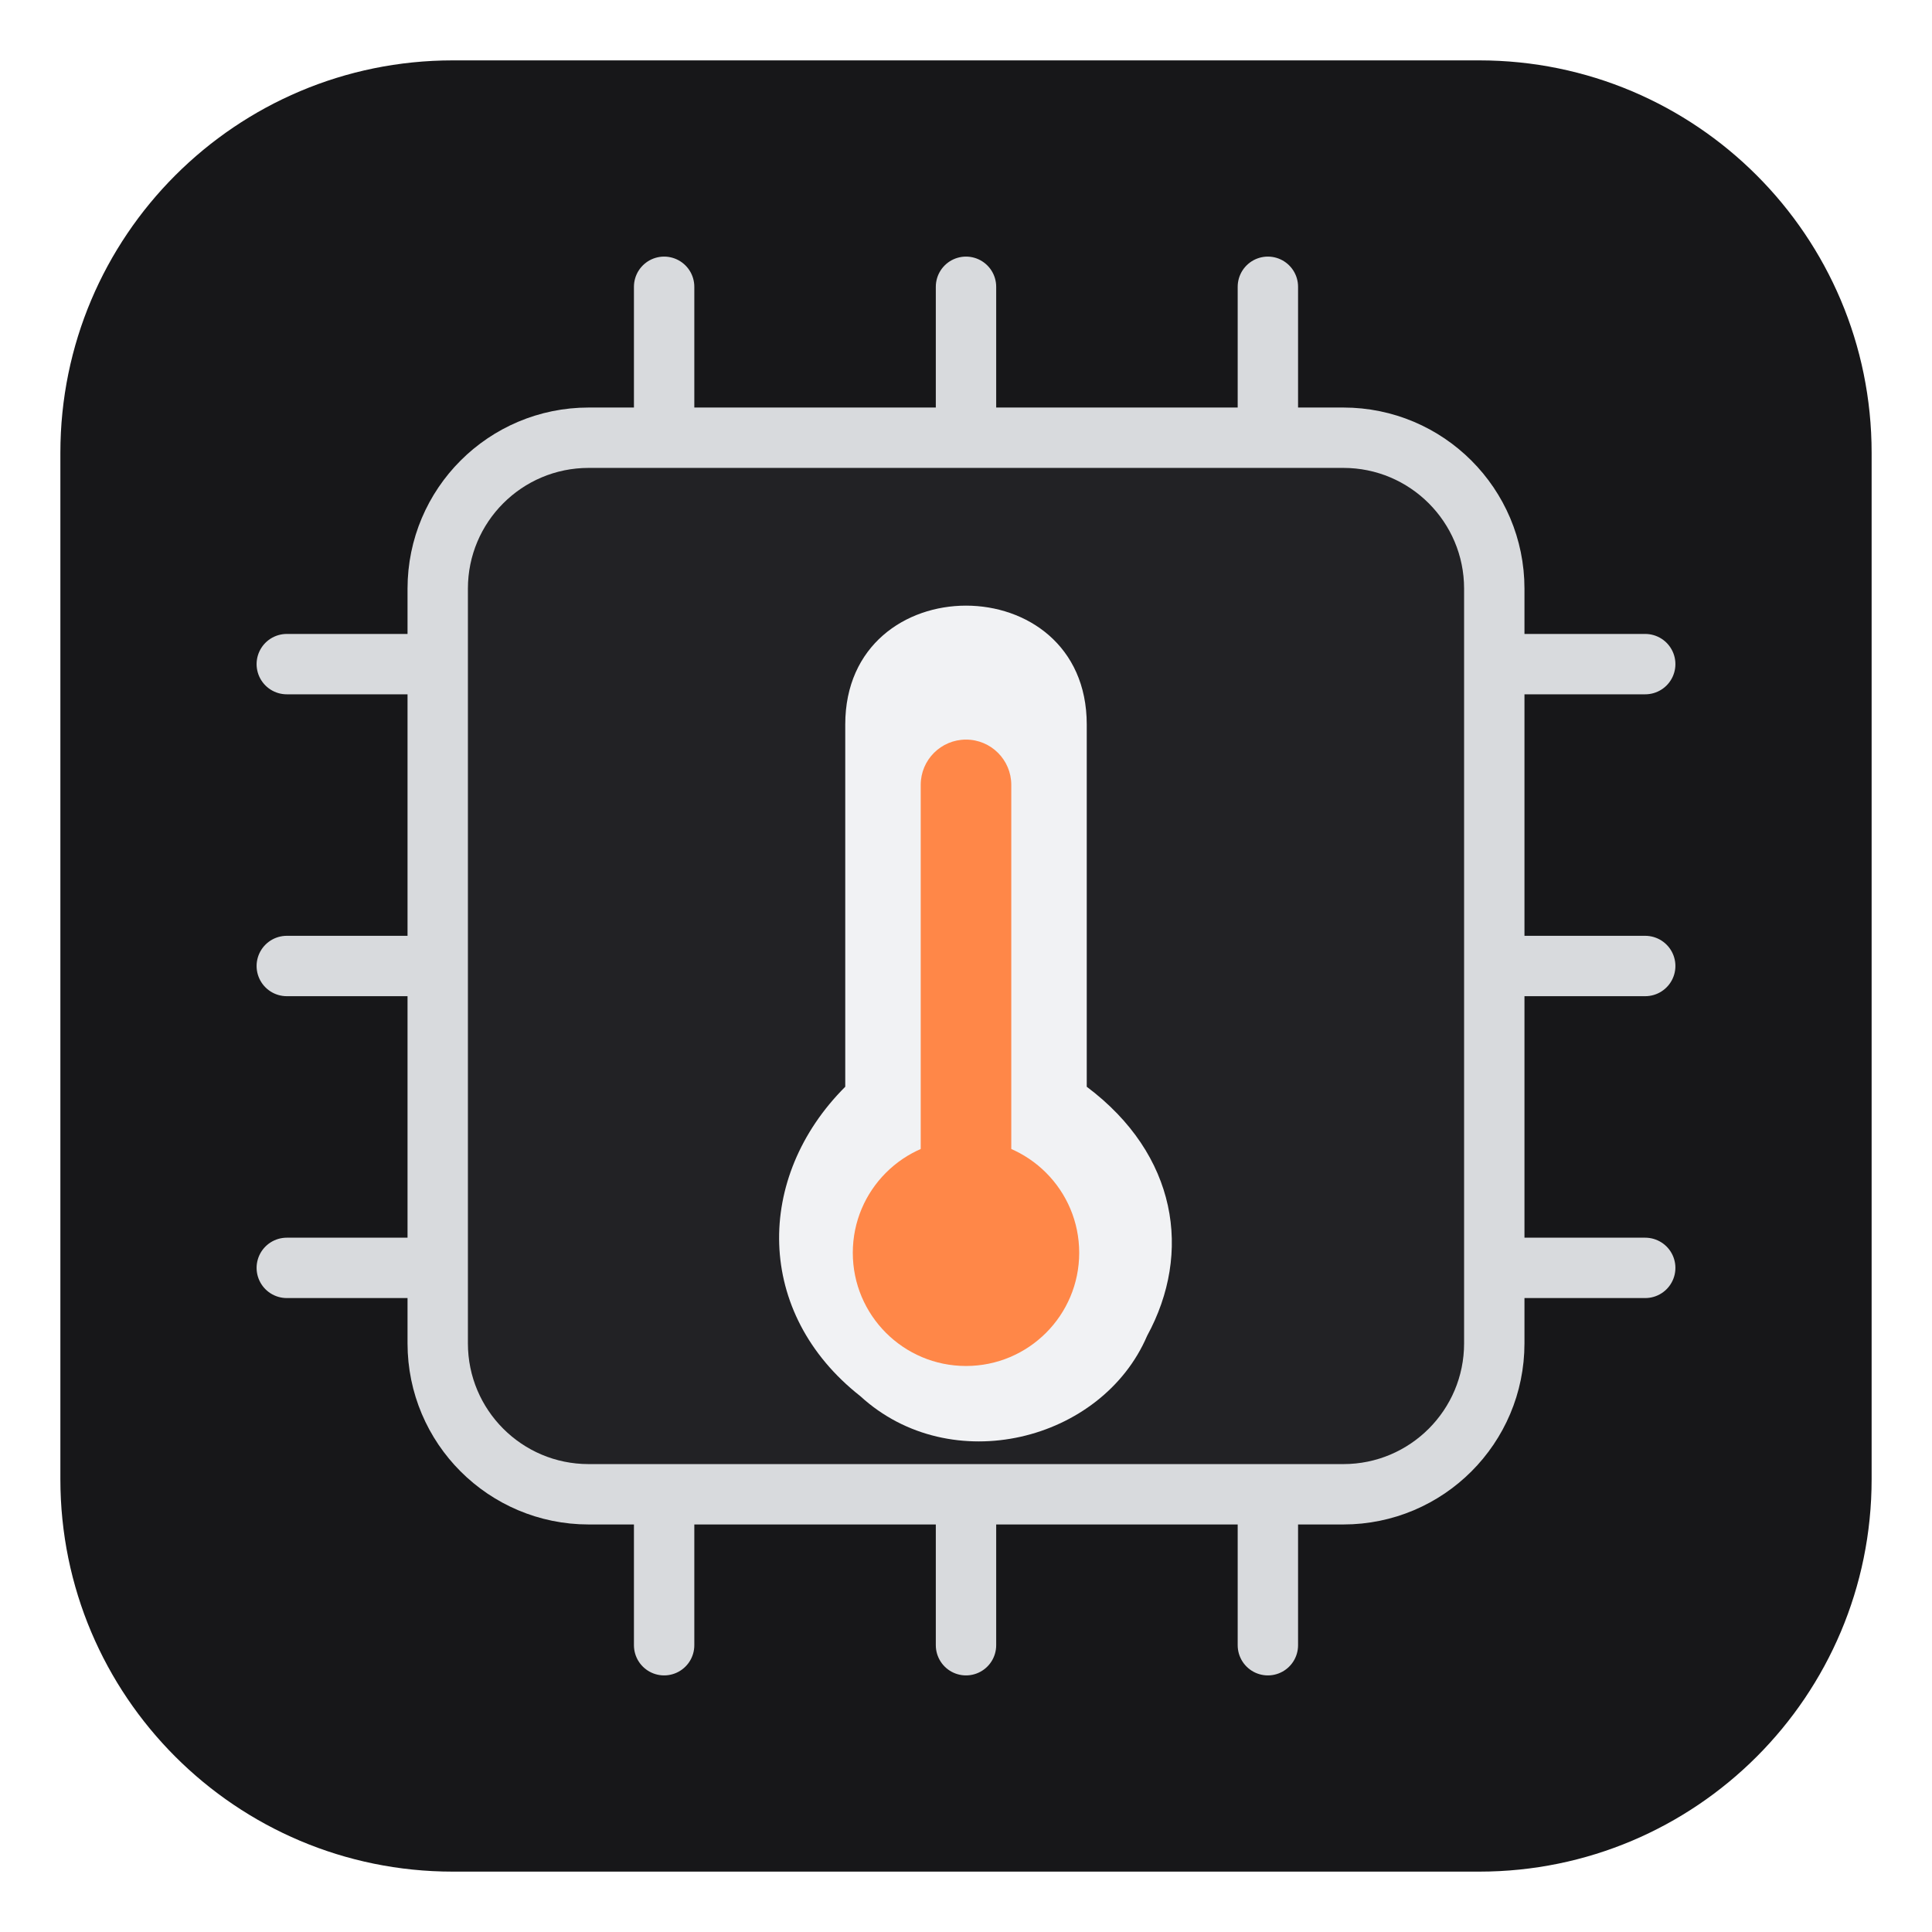
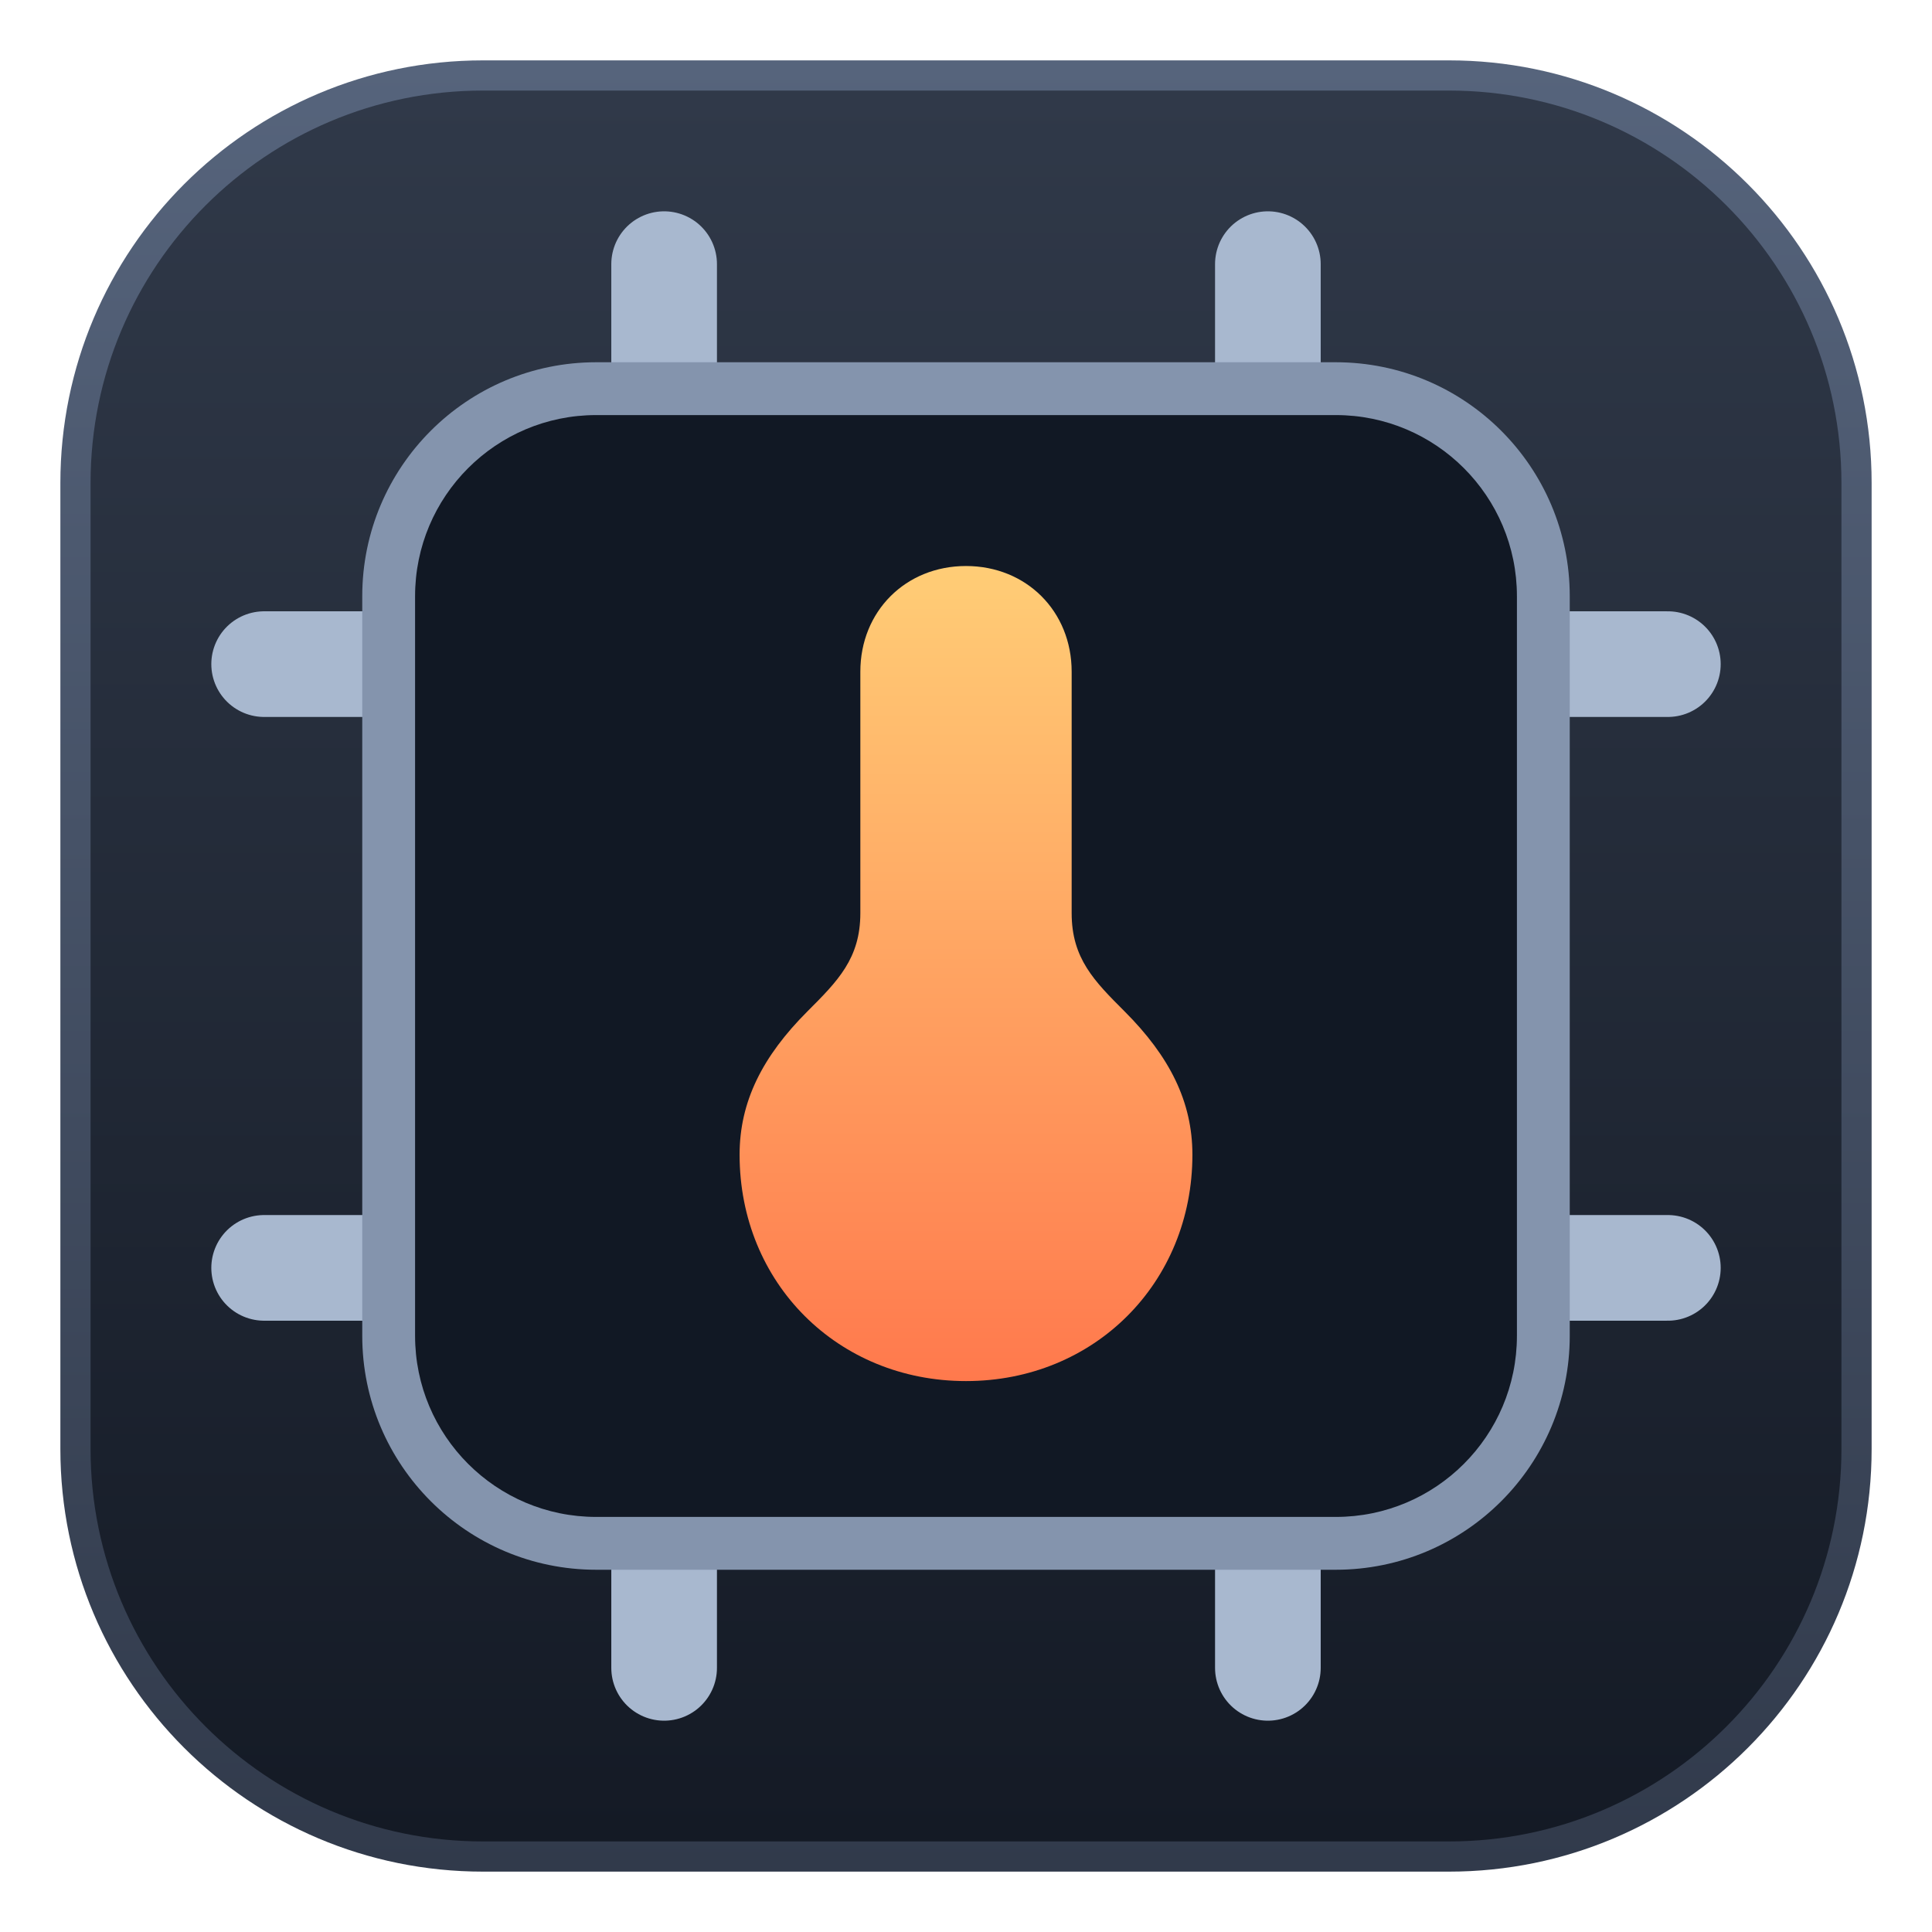
<svg xmlns="http://www.w3.org/2000/svg" width="256" height="256" viewBox="0 0 256 256">
-   <rect x="8" y="8" width="240" height="240" rx="52" fill="#171719" />
-   <g fill="none" stroke="#d8dadd" stroke-width="8" stroke-linecap="round">
-     <path d="M88 38v20m40-20v20m40-20v20M88 198v20m40-20v20m40-20v20M38 88h20m-20 40h20m-20 40h20M198 88h20m-20 40h20m-20 40h20" />
-     <rect x="58" y="58" width="140" height="140" rx="20" fill="#222225" />
+   <defs>
+     <linearGradient id="case" x2="0" y2="1">
+       <stop stop-color="#303949" />
+       <stop offset="1" stop-color="#141a25" />
+     </linearGradient>
+     <linearGradient id="rim" x2="0" y2="1">
+       <stop stop-color="#56647c" />
+       <stop offset="1" stop-color="#313a4b" />
+     </linearGradient>
+     <linearGradient id="heat" x2="0" y2="1">
+       <stop stop-color="#ffcd76" />
+       <stop offset="1" stop-color="#ff794d" />
+     </linearGradient>
+   </defs>
+   <rect x="8" y="8" width="240" height="240" rx="56" fill="url(#rim)" />
+   <rect x="12" y="12" width="232" height="232" rx="52" fill="url(#case)" />
+   <g fill="none" stroke="#a8b8cf" stroke-width="14" stroke-linecap="round">
+     <path d="M88 35v20m80-20v20M88 201v20m80-20v20M35 88h20m-20 80h20M201 88h20m-20 80h20" />
  </g>
-   <path d="M112 144V96c0-21 32-21 32 0v48c12 9 14 22 8 33-6 14-26 19-38 8-14-11-14-29-2-41Z" fill="#f1f2f4" />
-   <rect x="122" y="98" width="12" height="67" rx="6" fill="#ff8748" />
-   <circle cx="128" cy="166" r="15" fill="#ff8748" />
+   <rect x="48" y="48" width="160" height="160" rx="31" fill="#8494ad" />
+   <rect x="55" y="55" width="146" height="146" rx="24" fill="#111824" />
+   <path d="M128 75 C136 75 142 81 142 89 V121 C142 127 145 130 149 134            C155 140 158 146 158 153 C158 170 145 183 128 183            C111 183 98 170 98 153 C98 146 101 140 107 134            C111 130 114 127 114 121 V89 C114 81 120 75 128 75Z" fill="url(#heat)" />
</svg>
